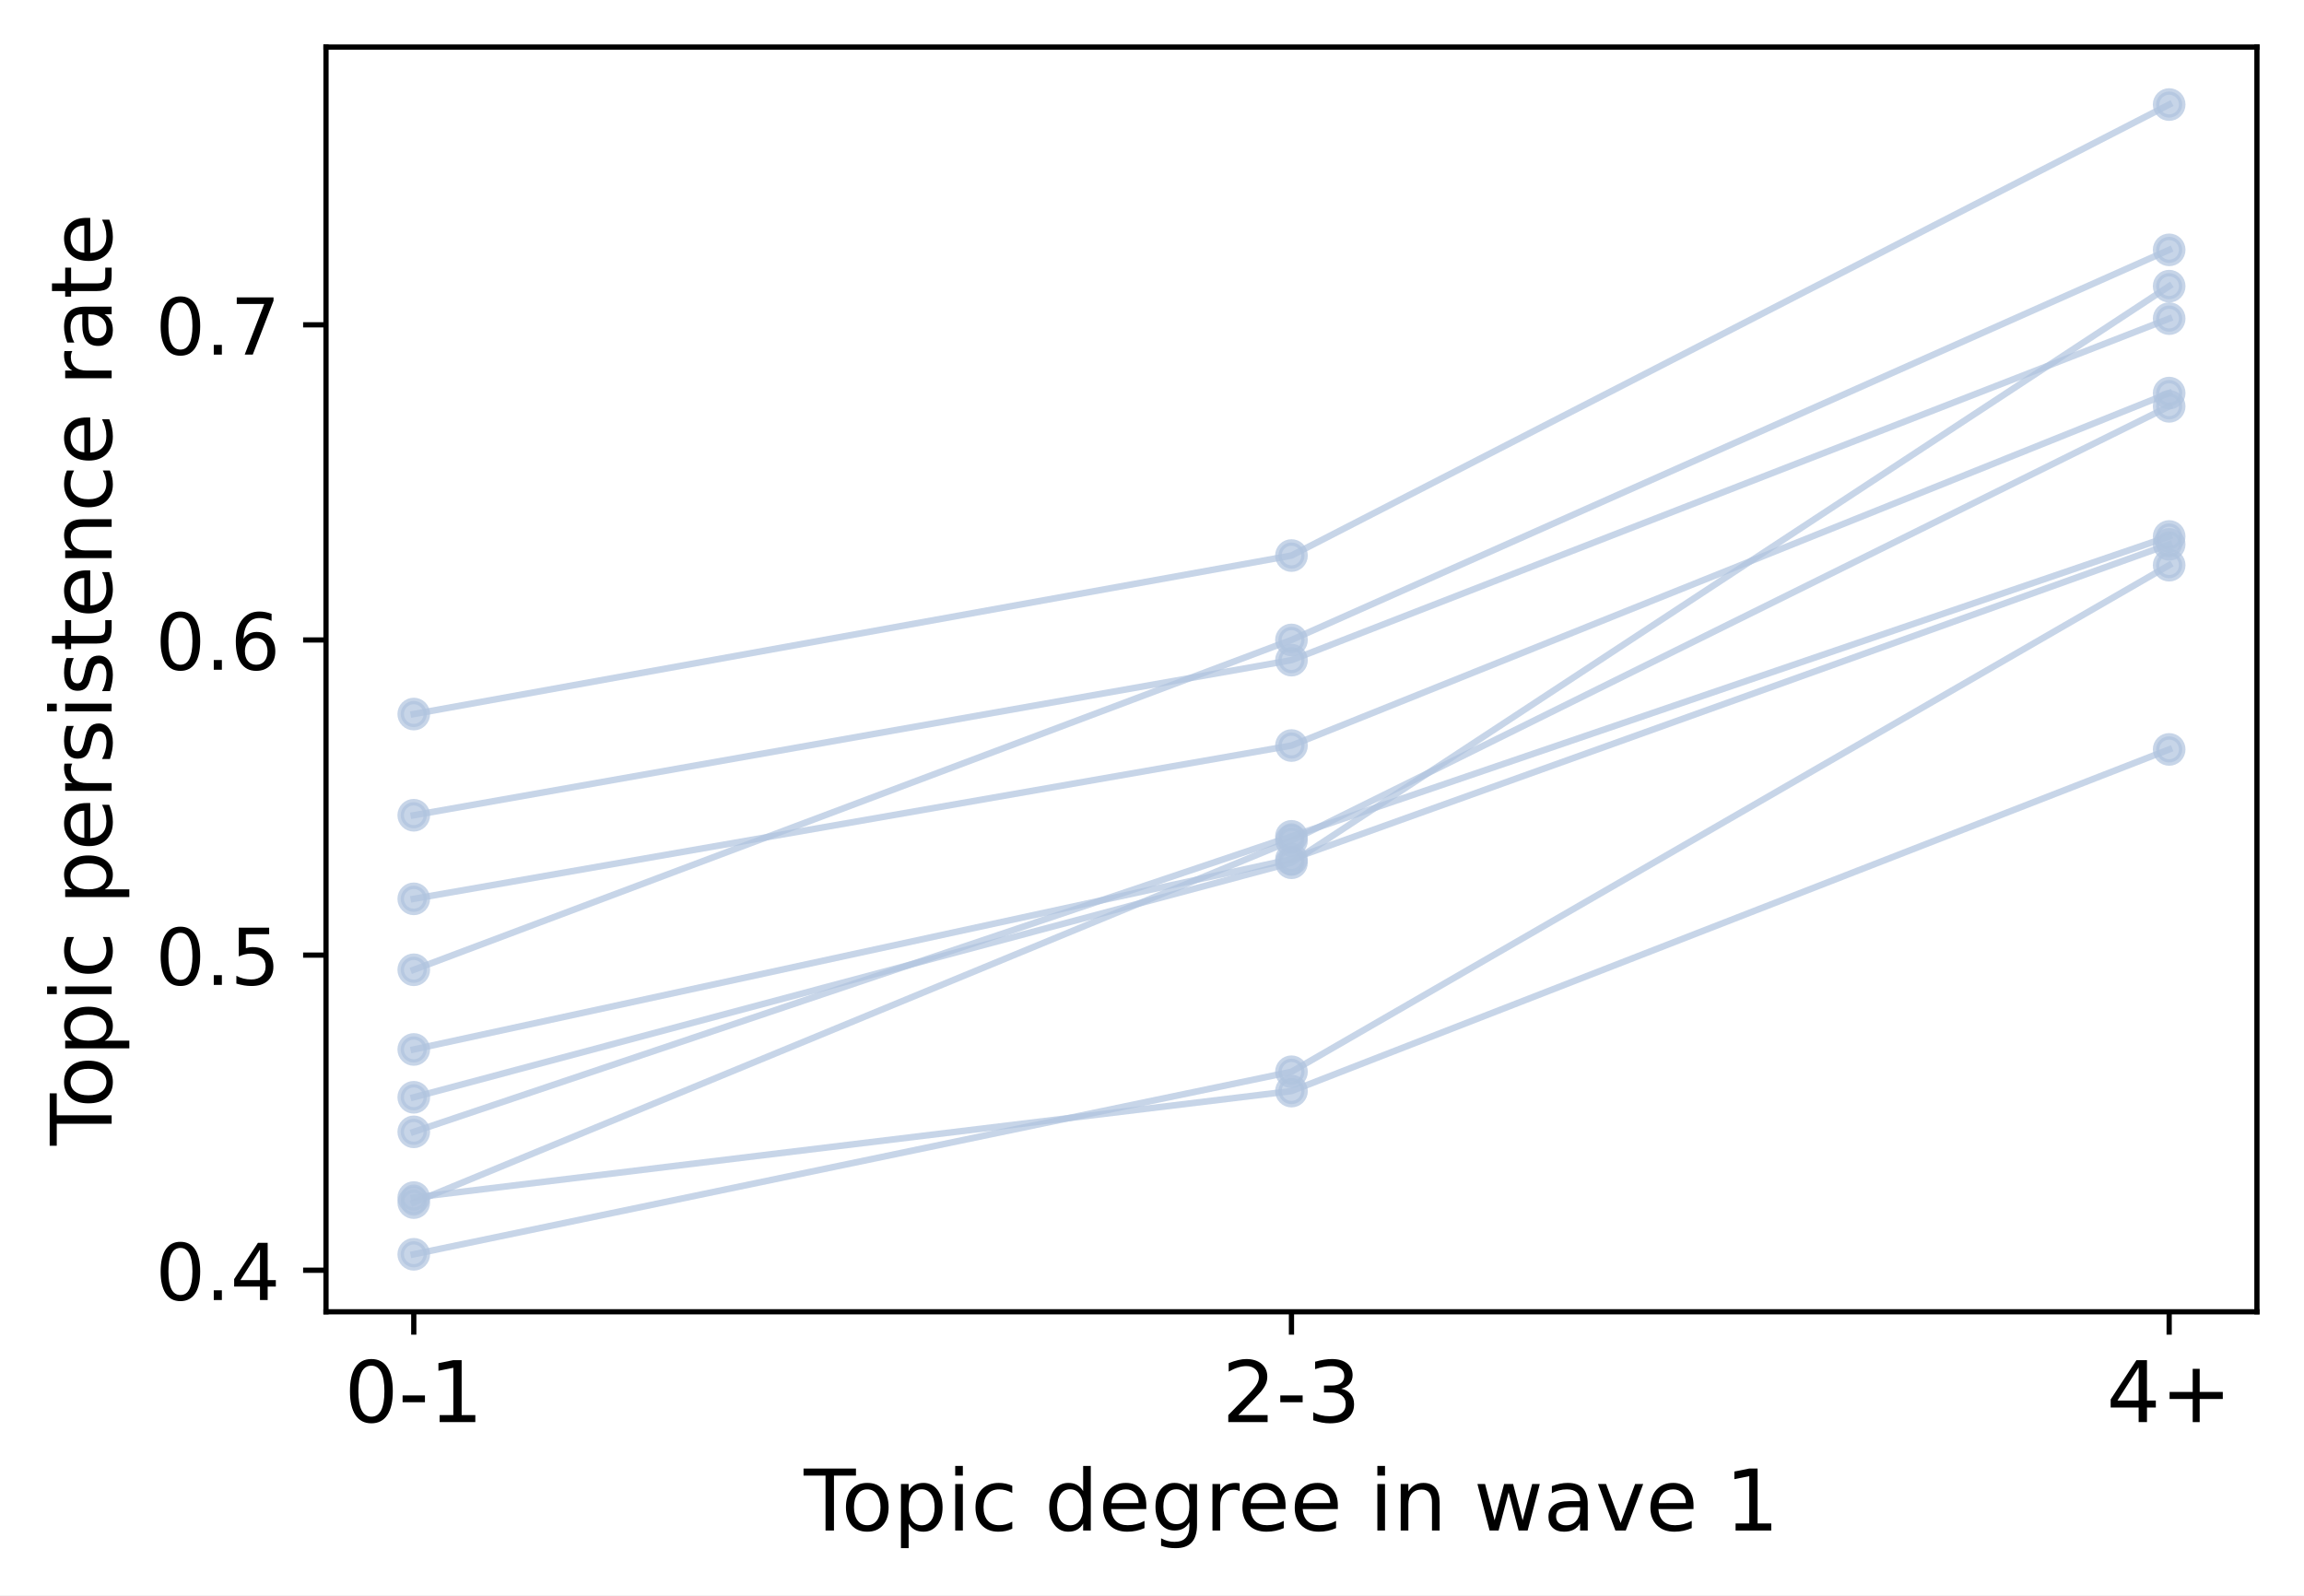
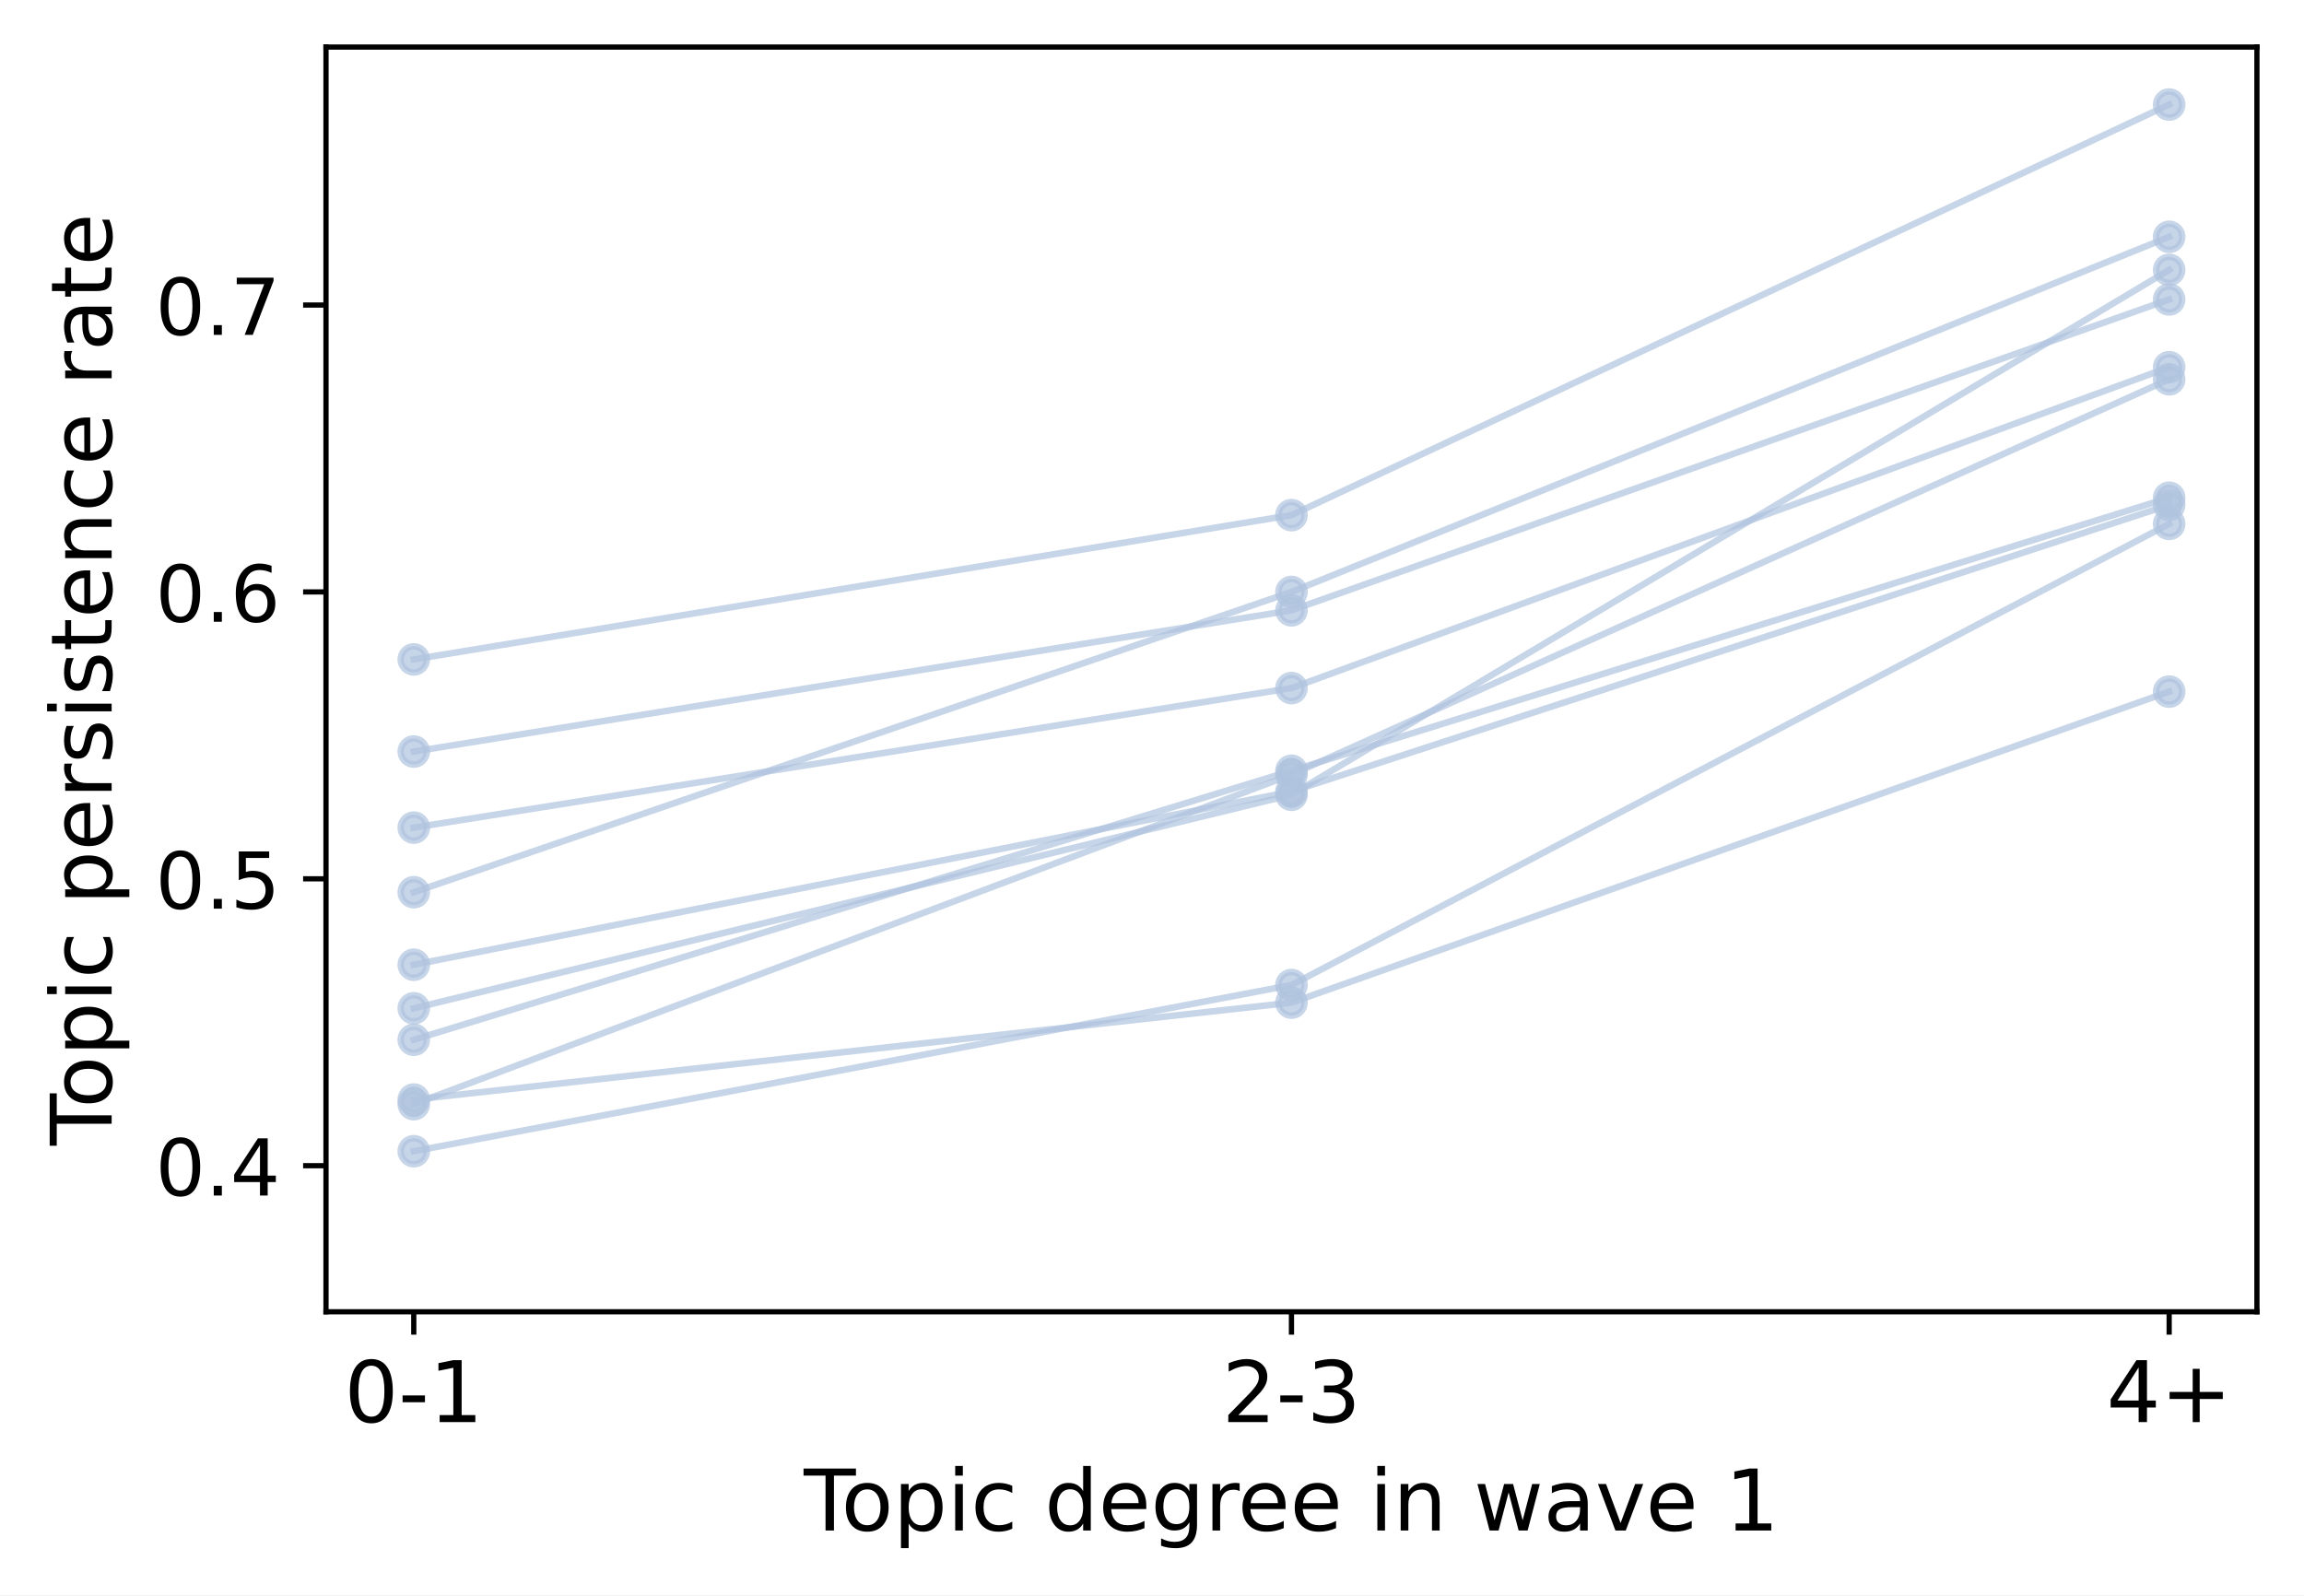
<svg xmlns="http://www.w3.org/2000/svg" xmlns:xlink="http://www.w3.org/1999/xlink" width="352.425pt" height="244.043pt" viewBox="0 0 352.425 244.043" version="1.1">
  <defs>
    <style type="text/css">*{stroke-linejoin: round; stroke-linecap: butt}</style>
  </defs>
  <g id="figure_1">
    <g id="patch_1">
      <path d="M 0 244.043  L 352.425 244.043  L 352.425 0  L 0 0  z " style="fill: #ffffff" />
    </g>
    <g id="axes_1">
      <g id="patch_2">
        <path d="M 49.865 200.68  L 345.225 200.68  L 345.225 7.2  L 49.865 7.2  z " style="fill: #ffffff" />
      </g>
      <g id="matplotlib.axis_1">
        <g id="xtick_1">
          <g id="line2d_1">
            <defs>
-               <path id="m0f7e4b6ca3" d="M 0 0  L 0 3.5  " style="stroke: #000000; stroke-width: 0.8" />
+               <path id="mdf484614ba" d="M 0 0  L 0 3.5  " style="stroke: #000000; stroke-width: 0.8" />
            </defs>
            <g>
-               <use xlink:href="#m0f7e4b6ca3" x="63.291" y="200.68" style="stroke: #000000; stroke-width: 0.8" />
+               <use xlink:href="#mdf484614ba" x="63.291" y="200.68" style="stroke: #000000; stroke-width: 0.8" />
            </g>
          </g>
          <g id="text_1">
            <g transform="translate(52.67444 217.558) scale(0.13 -0.13)">
              <defs>
                <path id="DejaVuSans-30" d="M 2034 4250  Q 1547 4250 1301 3770  Q 1056 3291 1056 2328  Q 1056 1369 1301 889  Q 1547 409 2034 409  Q 2525 409 2770 889  Q 3016 1369 3016 2328  Q 3016 3291 2770 3770  Q 2525 4250 2034 4250  z M 2034 4750  Q 2819 4750 3233 4129  Q 3647 3509 3647 2328  Q 3647 1150 3233 529  Q 2819 -91 2034 -91  Q 1250 -91 836 529  Q 422 1150 422 2328  Q 422 3509 836 4129  Q 1250 4750 2034 4750  z " transform="scale(0.015625)" />
                <path id="DejaVuSans-2d" d="M 313 2009  L 1997 2009  L 1997 1497  L 313 1497  L 313 2009  z " transform="scale(0.015625)" />
                <path id="DejaVuSans-31" d="M 794 531  L 1825 531  L 1825 4091  L 703 3866  L 703 4441  L 1819 4666  L 2450 4666  L 2450 531  L 3481 531  L 3481 0  L 794 0  L 794 531  z " transform="scale(0.015625)" />
              </defs>
              <use xlink:href="#DejaVuSans-30" />
              <use xlink:href="#DejaVuSans-2d" transform="translate(63.62305 0)" />
              <use xlink:href="#DejaVuSans-31" transform="translate(99.70703 0)" />
            </g>
          </g>
        </g>
        <g id="xtick_2">
          <g id="line2d_2">
            <g>
-               <use xlink:href="#m0f7e4b6ca3" x="197.545" y="200.68" style="stroke: #000000; stroke-width: 0.8" />
+               <use xlink:href="#mdf484614ba" x="197.545" y="200.68" style="stroke: #000000; stroke-width: 0.8" />
            </g>
          </g>
          <g id="text_2">
            <g transform="translate(186.929 217.558) scale(0.13 -0.13)">
              <defs>
                <path id="DejaVuSans-32" d="M 1228 531  L 3431 531  L 3431 0  L 469 0  L 469 531  Q 828 903 1448 1529  Q 2069 2156 2228 2338  Q 2531 2678 2651 2914  Q 2772 3150 2772 3378  Q 2772 3750 2511 3984  Q 2250 4219 1831 4219  Q 1534 4219 1204 4116  Q 875 4013 500 3803  L 500 4441  Q 881 4594 1212 4672  Q 1544 4750 1819 4750  Q 2544 4750 2975 4387  Q 3406 4025 3406 3419  Q 3406 3131 3298 2873  Q 3191 2616 2906 2266  Q 2828 2175 2409 1742  Q 1991 1309 1228 531  z " transform="scale(0.015625)" />
                <path id="DejaVuSans-33" d="M 2597 2516  Q 3050 2419 3304 2112  Q 3559 1806 3559 1356  Q 3559 666 3084 287  Q 2609 -91 1734 -91  Q 1441 -91 1130 -33  Q 819 25 488 141  L 488 750  Q 750 597 1062 519  Q 1375 441 1716 441  Q 2309 441 2620 675  Q 2931 909 2931 1356  Q 2931 1769 2642 2001  Q 2353 2234 1838 2234  L 1294 2234  L 1294 2753  L 1863 2753  Q 2328 2753 2575 2939  Q 2822 3125 2822 3475  Q 2822 3834 2567 4026  Q 2313 4219 1838 4219  Q 1578 4219 1281 4162  Q 984 4106 628 3988  L 628 4550  Q 988 4650 1302 4700  Q 1616 4750 1894 4750  Q 2613 4750 3031 4423  Q 3450 4097 3450 3541  Q 3450 3153 3228 2886  Q 3006 2619 2597 2516  z " transform="scale(0.015625)" />
              </defs>
              <use xlink:href="#DejaVuSans-32" />
              <use xlink:href="#DejaVuSans-2d" transform="translate(63.62305 0)" />
              <use xlink:href="#DejaVuSans-33" transform="translate(99.70703 0)" />
            </g>
          </g>
        </g>
        <g id="xtick_3">
          <g id="line2d_3">
            <g>
-               <use xlink:href="#m0f7e4b6ca3" x="331.8" y="200.68" style="stroke: #000000; stroke-width: 0.8" />
+               <use xlink:href="#mdf484614ba" x="331.8" y="200.68" style="stroke: #000000; stroke-width: 0.8" />
            </g>
          </g>
          <g id="text_3">
            <g transform="translate(322.2174 217.558) scale(0.13 -0.13)">
              <defs>
                <path id="DejaVuSans-34" d="M 2419 4116  L 825 1625  L 2419 1625  L 2419 4116  z M 2253 4666  L 3047 4666  L 3047 1625  L 3713 1625  L 3713 1100  L 3047 1100  L 3047 0  L 2419 0  L 2419 1100  L 313 1100  L 313 1709  L 2253 4666  z " transform="scale(0.015625)" />
                <path id="DejaVuSans-2b" d="M 2944 4013  L 2944 2272  L 4684 2272  L 4684 1741  L 2944 1741  L 2944 0  L 2419 0  L 2419 1741  L 678 1741  L 678 2272  L 2419 2272  L 2419 4013  L 2944 4013  z " transform="scale(0.015625)" />
              </defs>
              <use xlink:href="#DejaVuSans-34" />
              <use xlink:href="#DejaVuSans-2b" transform="translate(63.62305 0)" />
            </g>
          </g>
        </g>
        <g id="text_4">
          <g transform="translate(122.9497 234.1395) scale(0.13 -0.13)">
            <defs>
              <path id="DejaVuSans-54" d="M -19 4666  L 3928 4666  L 3928 4134  L 2272 4134  L 2272 0  L 1638 0  L 1638 4134  L -19 4134  L -19 4666  z " transform="scale(0.015625)" />
              <path id="DejaVuSans-6f" d="M 1959 3097  Q 1497 3097 1228 2736  Q 959 2375 959 1747  Q 959 1119 1226 758  Q 1494 397 1959 397  Q 2419 397 2687 759  Q 2956 1122 2956 1747  Q 2956 2369 2687 2733  Q 2419 3097 1959 3097  z M 1959 3584  Q 2709 3584 3137 3096  Q 3566 2609 3566 1747  Q 3566 888 3137 398  Q 2709 -91 1959 -91  Q 1206 -91 779 398  Q 353 888 353 1747  Q 353 2609 779 3096  Q 1206 3584 1959 3584  z " transform="scale(0.015625)" />
              <path id="DejaVuSans-70" d="M 1159 525  L 1159 -1331  L 581 -1331  L 581 3500  L 1159 3500  L 1159 2969  Q 1341 3281 1617 3432  Q 1894 3584 2278 3584  Q 2916 3584 3314 3078  Q 3713 2572 3713 1747  Q 3713 922 3314 415  Q 2916 -91 2278 -91  Q 1894 -91 1617 61  Q 1341 213 1159 525  z M 3116 1747  Q 3116 2381 2855 2742  Q 2594 3103 2138 3103  Q 1681 3103 1420 2742  Q 1159 2381 1159 1747  Q 1159 1113 1420 752  Q 1681 391 2138 391  Q 2594 391 2855 752  Q 3116 1113 3116 1747  z " transform="scale(0.015625)" />
              <path id="DejaVuSans-69" d="M 603 3500  L 1178 3500  L 1178 0  L 603 0  L 603 3500  z M 603 4863  L 1178 4863  L 1178 4134  L 603 4134  L 603 4863  z " transform="scale(0.015625)" />
              <path id="DejaVuSans-63" d="M 3122 3366  L 3122 2828  Q 2878 2963 2633 3030  Q 2388 3097 2138 3097  Q 1578 3097 1268 2742  Q 959 2388 959 1747  Q 959 1106 1268 751  Q 1578 397 2138 397  Q 2388 397 2633 464  Q 2878 531 3122 666  L 3122 134  Q 2881 22 2623 -34  Q 2366 -91 2075 -91  Q 1284 -91 818 406  Q 353 903 353 1747  Q 353 2603 823 3093  Q 1294 3584 2113 3584  Q 2378 3584 2631 3529  Q 2884 3475 3122 3366  z " transform="scale(0.015625)" />
              <path id="DejaVuSans-20" transform="scale(0.015625)" />
              <path id="DejaVuSans-64" d="M 2906 2969  L 2906 4863  L 3481 4863  L 3481 0  L 2906 0  L 2906 525  Q 2725 213 2448 61  Q 2172 -91 1784 -91  Q 1150 -91 751 415  Q 353 922 353 1747  Q 353 2572 751 3078  Q 1150 3584 1784 3584  Q 2172 3584 2448 3432  Q 2725 3281 2906 2969  z M 947 1747  Q 947 1113 1208 752  Q 1469 391 1925 391  Q 2381 391 2643 752  Q 2906 1113 2906 1747  Q 2906 2381 2643 2742  Q 2381 3103 1925 3103  Q 1469 3103 1208 2742  Q 947 2381 947 1747  z " transform="scale(0.015625)" />
              <path id="DejaVuSans-65" d="M 3597 1894  L 3597 1613  L 953 1613  Q 991 1019 1311 708  Q 1631 397 2203 397  Q 2534 397 2845 478  Q 3156 559 3463 722  L 3463 178  Q 3153 47 2828 -22  Q 2503 -91 2169 -91  Q 1331 -91 842 396  Q 353 884 353 1716  Q 353 2575 817 3079  Q 1281 3584 2069 3584  Q 2775 3584 3186 3129  Q 3597 2675 3597 1894  z M 3022 2063  Q 3016 2534 2758 2815  Q 2500 3097 2075 3097  Q 1594 3097 1305 2825  Q 1016 2553 972 2059  L 3022 2063  z " transform="scale(0.015625)" />
              <path id="DejaVuSans-67" d="M 2906 1791  Q 2906 2416 2648 2759  Q 2391 3103 1925 3103  Q 1463 3103 1205 2759  Q 947 2416 947 1791  Q 947 1169 1205 825  Q 1463 481 1925 481  Q 2391 481 2648 825  Q 2906 1169 2906 1791  z M 3481 434  Q 3481 -459 3084 -895  Q 2688 -1331 1869 -1331  Q 1566 -1331 1297 -1286  Q 1028 -1241 775 -1147  L 775 -588  Q 1028 -725 1275 -790  Q 1522 -856 1778 -856  Q 2344 -856 2625 -561  Q 2906 -266 2906 331  L 2906 616  Q 2728 306 2450 153  Q 2172 0 1784 0  Q 1141 0 747 490  Q 353 981 353 1791  Q 353 2603 747 3093  Q 1141 3584 1784 3584  Q 2172 3584 2450 3431  Q 2728 3278 2906 2969  L 2906 3500  L 3481 3500  L 3481 434  z " transform="scale(0.015625)" />
              <path id="DejaVuSans-72" d="M 2631 2963  Q 2534 3019 2420 3045  Q 2306 3072 2169 3072  Q 1681 3072 1420 2755  Q 1159 2438 1159 1844  L 1159 0  L 581 0  L 581 3500  L 1159 3500  L 1159 2956  Q 1341 3275 1631 3429  Q 1922 3584 2338 3584  Q 2397 3584 2469 3576  Q 2541 3569 2628 3553  L 2631 2963  z " transform="scale(0.015625)" />
              <path id="DejaVuSans-6e" d="M 3513 2113  L 3513 0  L 2938 0  L 2938 2094  Q 2938 2591 2744 2837  Q 2550 3084 2163 3084  Q 1697 3084 1428 2787  Q 1159 2491 1159 1978  L 1159 0  L 581 0  L 581 3500  L 1159 3500  L 1159 2956  Q 1366 3272 1645 3428  Q 1925 3584 2291 3584  Q 2894 3584 3203 3211  Q 3513 2838 3513 2113  z " transform="scale(0.015625)" />
              <path id="DejaVuSans-77" d="M 269 3500  L 844 3500  L 1563 769  L 2278 3500  L 2956 3500  L 3675 769  L 4391 3500  L 4966 3500  L 4050 0  L 3372 0  L 2619 2869  L 1863 0  L 1184 0  L 269 3500  z " transform="scale(0.015625)" />
              <path id="DejaVuSans-61" d="M 2194 1759  Q 1497 1759 1228 1600  Q 959 1441 959 1056  Q 959 750 1161 570  Q 1363 391 1709 391  Q 2188 391 2477 730  Q 2766 1069 2766 1631  L 2766 1759  L 2194 1759  z M 3341 1997  L 3341 0  L 2766 0  L 2766 531  Q 2569 213 2275 61  Q 1981 -91 1556 -91  Q 1019 -91 701 211  Q 384 513 384 1019  Q 384 1609 779 1909  Q 1175 2209 1959 2209  L 2766 2209  L 2766 2266  Q 2766 2663 2505 2880  Q 2244 3097 1772 3097  Q 1472 3097 1187 3025  Q 903 2953 641 2809  L 641 3341  Q 956 3463 1253 3523  Q 1550 3584 1831 3584  Q 2591 3584 2966 3190  Q 3341 2797 3341 1997  z " transform="scale(0.015625)" />
              <path id="DejaVuSans-76" d="M 191 3500  L 800 3500  L 1894 563  L 2988 3500  L 3597 3500  L 2284 0  L 1503 0  L 191 3500  z " transform="scale(0.015625)" />
            </defs>
            <use xlink:href="#DejaVuSans-54" />
            <use xlink:href="#DejaVuSans-6f" transform="translate(44.08398 0)" />
            <use xlink:href="#DejaVuSans-70" transform="translate(105.2656 0)" />
            <use xlink:href="#DejaVuSans-69" transform="translate(168.7422 0)" />
            <use xlink:href="#DejaVuSans-63" transform="translate(196.5254 0)" />
            <use xlink:href="#DejaVuSans-20" transform="translate(251.5059 0)" />
            <use xlink:href="#DejaVuSans-64" transform="translate(283.293 0)" />
            <use xlink:href="#DejaVuSans-65" transform="translate(346.7695 0)" />
            <use xlink:href="#DejaVuSans-67" transform="translate(408.293 0)" />
            <use xlink:href="#DejaVuSans-72" transform="translate(471.7695 0)" />
            <use xlink:href="#DejaVuSans-65" transform="translate(510.6328 0)" />
            <use xlink:href="#DejaVuSans-65" transform="translate(572.1562 0)" />
            <use xlink:href="#DejaVuSans-20" transform="translate(633.6797 0)" />
            <use xlink:href="#DejaVuSans-69" transform="translate(665.4668 0)" />
            <use xlink:href="#DejaVuSans-6e" transform="translate(693.25 0)" />
            <use xlink:href="#DejaVuSans-20" transform="translate(756.6289 0)" />
            <use xlink:href="#DejaVuSans-77" transform="translate(788.416 0)" />
            <use xlink:href="#DejaVuSans-61" transform="translate(870.2031 0)" />
            <use xlink:href="#DejaVuSans-76" transform="translate(931.4824 0)" />
            <use xlink:href="#DejaVuSans-65" transform="translate(990.6621 0)" />
            <use xlink:href="#DejaVuSans-20" transform="translate(1052.186 0)" />
            <use xlink:href="#DejaVuSans-31" transform="translate(1083.973 0)" />
          </g>
        </g>
      </g>
      <g id="matplotlib.axis_2">
        <g id="ytick_1">
          <g id="line2d_4">
            <defs>
-               <path id="m54698fb111" d="M 0 0  L -3.5 0  " style="stroke: #000000; stroke-width: 0.8" />
+               <path id="m02958ea200" d="M 0 0  L -3.5 0  " style="stroke: #000000; stroke-width: 0.8" />
            </defs>
            <g>
-               <use xlink:href="#m54698fb111" x="49.865" y="194.323" style="stroke: #000000; stroke-width: 0.8" />
+               <use xlink:href="#m02958ea200" x="49.865" y="178.336" style="stroke: #000000; stroke-width: 0.8" />
            </g>
          </g>
          <g id="text_5">
-             <g transform="translate(23.78156 198.8819) scale(0.12 -0.12)">
+             <g transform="translate(23.78156 182.8954) scale(0.12 -0.12)">
              <defs>
                <path id="DejaVuSans-2e" d="M 684 794  L 1344 794  L 1344 0  L 684 0  L 684 794  z " transform="scale(0.015625)" />
              </defs>
              <use xlink:href="#DejaVuSans-30" />
              <use xlink:href="#DejaVuSans-2e" transform="translate(63.62305 0)" />
              <use xlink:href="#DejaVuSans-34" transform="translate(95.41016 0)" />
            </g>
          </g>
        </g>
        <g id="ytick_2">
          <g id="line2d_5">
            <g>
-               <use xlink:href="#m54698fb111" x="49.865" y="146.112" style="stroke: #000000; stroke-width: 0.8" />
+               <use xlink:href="#m02958ea200" x="49.865" y="134.447" style="stroke: #000000; stroke-width: 0.8" />
            </g>
          </g>
          <g id="text_6">
-             <g transform="translate(23.78156 150.6709) scale(0.12 -0.12)">
+             <g transform="translate(23.78156 139.0063) scale(0.12 -0.12)">
              <defs>
                <path id="DejaVuSans-35" d="M 691 4666  L 3169 4666  L 3169 4134  L 1269 4134  L 1269 2991  Q 1406 3038 1543 3061  Q 1681 3084 1819 3084  Q 2600 3084 3056 2656  Q 3513 2228 3513 1497  Q 3513 744 3044 326  Q 2575 -91 1722 -91  Q 1428 -91 1123 -41  Q 819 9 494 109  L 494 744  Q 775 591 1075 516  Q 1375 441 1709 441  Q 2250 441 2565 725  Q 2881 1009 2881 1497  Q 2881 1984 2565 2268  Q 2250 2553 1709 2553  Q 1456 2553 1204 2497  Q 953 2441 691 2322  L 691 4666  z " transform="scale(0.015625)" />
              </defs>
              <use xlink:href="#DejaVuSans-30" />
              <use xlink:href="#DejaVuSans-2e" transform="translate(63.62305 0)" />
              <use xlink:href="#DejaVuSans-35" transform="translate(95.41016 0)" />
            </g>
          </g>
        </g>
        <g id="ytick_3">
          <g id="line2d_6">
            <g>
-               <use xlink:href="#m54698fb111" x="49.865" y="97.901" style="stroke: #000000; stroke-width: 0.8" />
+               <use xlink:href="#m02958ea200" x="49.865" y="90.558" style="stroke: #000000; stroke-width: 0.8" />
            </g>
          </g>
          <g id="text_7">
-             <g transform="translate(23.78156 102.4599) scale(0.12 -0.12)">
+             <g transform="translate(23.78156 95.11727) scale(0.12 -0.12)">
              <defs>
                <path id="DejaVuSans-36" d="M 2113 2584  Q 1688 2584 1439 2293  Q 1191 2003 1191 1497  Q 1191 994 1439 701  Q 1688 409 2113 409  Q 2538 409 2786 701  Q 3034 994 3034 1497  Q 3034 2003 2786 2293  Q 2538 2584 2113 2584  z M 3366 4563  L 3366 3988  Q 3128 4100 2886 4159  Q 2644 4219 2406 4219  Q 1781 4219 1451 3797  Q 1122 3375 1075 2522  Q 1259 2794 1537 2939  Q 1816 3084 2150 3084  Q 2853 3084 3261 2657  Q 3669 2231 3669 1497  Q 3669 778 3244 343  Q 2819 -91 2113 -91  Q 1303 -91 875 529  Q 447 1150 447 2328  Q 447 3434 972 4092  Q 1497 4750 2381 4750  Q 2619 4750 2861 4703  Q 3103 4656 3366 4563  z " transform="scale(0.015625)" />
              </defs>
              <use xlink:href="#DejaVuSans-30" />
              <use xlink:href="#DejaVuSans-2e" transform="translate(63.62305 0)" />
              <use xlink:href="#DejaVuSans-36" transform="translate(95.41016 0)" />
            </g>
          </g>
        </g>
        <g id="ytick_4">
          <g id="line2d_7">
            <g>
-               <use xlink:href="#m54698fb111" x="49.865" y="49.69" style="stroke: #000000; stroke-width: 0.8" />
+               <use xlink:href="#m02958ea200" x="49.865" y="46.669" style="stroke: #000000; stroke-width: 0.8" />
            </g>
          </g>
          <g id="text_8">
-             <g transform="translate(23.78156 54.24885) scale(0.12 -0.12)">
+             <g transform="translate(23.78156 51.22819) scale(0.12 -0.12)">
              <defs>
                <path id="DejaVuSans-37" d="M 525 4666  L 3525 4666  L 3525 4397  L 1831 0  L 1172 0  L 2766 4134  L 525 4134  L 525 4666  z " transform="scale(0.015625)" />
              </defs>
              <use xlink:href="#DejaVuSans-30" />
              <use xlink:href="#DejaVuSans-2e" transform="translate(63.62305 0)" />
              <use xlink:href="#DejaVuSans-37" transform="translate(95.41016 0)" />
            </g>
          </g>
        </g>
        <g id="text_9">
          <g transform="translate(17.07797 175.2399) rotate(-90) scale(0.13 -0.13)">
            <defs>
              <path id="DejaVuSans-73" d="M 2834 3397  L 2834 2853  Q 2591 2978 2328 3040  Q 2066 3103 1784 3103  Q 1356 3103 1142 2972  Q 928 2841 928 2578  Q 928 2378 1081 2264  Q 1234 2150 1697 2047  L 1894 2003  Q 2506 1872 2764 1633  Q 3022 1394 3022 966  Q 3022 478 2636 193  Q 2250 -91 1575 -91  Q 1294 -91 989 -36  Q 684 19 347 128  L 347 722  Q 666 556 975 473  Q 1284 391 1588 391  Q 1994 391 2212 530  Q 2431 669 2431 922  Q 2431 1156 2273 1281  Q 2116 1406 1581 1522  L 1381 1569  Q 847 1681 609 1914  Q 372 2147 372 2553  Q 372 3047 722 3315  Q 1072 3584 1716 3584  Q 2034 3584 2315 3537  Q 2597 3491 2834 3397  z " transform="scale(0.015625)" />
              <path id="DejaVuSans-74" d="M 1172 4494  L 1172 3500  L 2356 3500  L 2356 3053  L 1172 3053  L 1172 1153  Q 1172 725 1289 603  Q 1406 481 1766 481  L 2356 481  L 2356 0  L 1766 0  Q 1100 0 847 248  Q 594 497 594 1153  L 594 3053  L 172 3053  L 172 3500  L 594 3500  L 594 4494  L 1172 4494  z " transform="scale(0.015625)" />
            </defs>
            <use xlink:href="#DejaVuSans-54" />
            <use xlink:href="#DejaVuSans-6f" transform="translate(44.08398 0)" />
            <use xlink:href="#DejaVuSans-70" transform="translate(105.2656 0)" />
            <use xlink:href="#DejaVuSans-69" transform="translate(168.7422 0)" />
            <use xlink:href="#DejaVuSans-63" transform="translate(196.5254 0)" />
            <use xlink:href="#DejaVuSans-20" transform="translate(251.5059 0)" />
            <use xlink:href="#DejaVuSans-70" transform="translate(283.293 0)" />
            <use xlink:href="#DejaVuSans-65" transform="translate(346.7695 0)" />
            <use xlink:href="#DejaVuSans-72" transform="translate(408.293 0)" />
            <use xlink:href="#DejaVuSans-73" transform="translate(449.4062 0)" />
            <use xlink:href="#DejaVuSans-69" transform="translate(501.5059 0)" />
            <use xlink:href="#DejaVuSans-73" transform="translate(529.2891 0)" />
            <use xlink:href="#DejaVuSans-74" transform="translate(581.3887 0)" />
            <use xlink:href="#DejaVuSans-65" transform="translate(620.5977 0)" />
            <use xlink:href="#DejaVuSans-6e" transform="translate(682.1211 0)" />
            <use xlink:href="#DejaVuSans-63" transform="translate(745.5 0)" />
            <use xlink:href="#DejaVuSans-65" transform="translate(800.4805 0)" />
            <use xlink:href="#DejaVuSans-20" transform="translate(862.0039 0)" />
            <use xlink:href="#DejaVuSans-72" transform="translate(893.791 0)" />
            <use xlink:href="#DejaVuSans-61" transform="translate(934.9043 0)" />
            <use xlink:href="#DejaVuSans-74" transform="translate(996.1836 0)" />
            <use xlink:href="#DejaVuSans-65" transform="translate(1035.393 0)" />
          </g>
        </g>
      </g>
      <g id="line2d_8">
-         <path d="M 63.291 191.885  L 197.545 163.961  L 331.8 86.462  " clip-path="url(#p61dcbd5071)" style="fill: none; stroke: #b0c4de; stroke-opacity: 0.7; stroke-linecap: square" />
+         <path d="M 63.291 176.117  L 197.545 150.696  L 331.8 80.145  " clip-path="url(#p84e3fef8d6)" style="fill: none; stroke: #b0c4de; stroke-opacity: 0.7; stroke-linecap: square" />
        <defs>
-           <path id="md9212df94a" d="M 0 2  C 0.53 2 1.039 1.789 1.414 1.414  C 1.789 1.039 2 0.53 2 0  C 2 -0.53 1.789 -1.039 1.414 -1.414  C 1.039 -1.789 0.53 -2 0 -2  C -0.53 -2 -1.039 -1.789 -1.414 -1.414  C -1.789 -1.039 -2 -0.53 -2 0  C -2 0.53 -1.789 1.039 -1.414 1.414  C -1.039 1.789 -0.53 2 0 2  z " style="stroke: #b0c4de; stroke-opacity: 0.7" />
+           <path id="m3d315e09d2" d="M 0 2  C 0.53 2 1.039 1.789 1.414 1.414  C 1.789 1.039 2 0.53 2 0  C 2 -0.53 1.789 -1.039 1.414 -1.414  C 1.039 -1.789 0.53 -2 0 -2  C -0.53 -2 -1.039 -1.789 -1.414 -1.414  C -1.789 -1.039 -2 -0.53 -2 0  C -2 0.53 -1.789 1.039 -1.414 1.414  C -1.039 1.789 -0.53 2 0 2  z " style="stroke: #b0c4de; stroke-opacity: 0.7" />
        </defs>
-         <g clip-path="url(#p61dcbd5071)">
-           <use xlink:href="#md9212df94a" x="63.291" y="191.885" style="fill: #b0c4de; fill-opacity: 0.7; stroke: #b0c4de; stroke-opacity: 0.7" />
-           <use xlink:href="#md9212df94a" x="197.545" y="163.961" style="fill: #b0c4de; fill-opacity: 0.7; stroke: #b0c4de; stroke-opacity: 0.7" />
-           <use xlink:href="#md9212df94a" x="331.8" y="86.462" style="fill: #b0c4de; fill-opacity: 0.7; stroke: #b0c4de; stroke-opacity: 0.7" />
+         <g clip-path="url(#p84e3fef8d6)">
+           <use xlink:href="#m3d315e09d2" x="63.291" y="176.117" style="fill: #b0c4de; fill-opacity: 0.7; stroke: #b0c4de; stroke-opacity: 0.7" />
+           <use xlink:href="#m3d315e09d2" x="197.545" y="150.696" style="fill: #b0c4de; fill-opacity: 0.7; stroke: #b0c4de; stroke-opacity: 0.7" />
+           <use xlink:href="#m3d315e09d2" x="331.8" y="80.145" style="fill: #b0c4de; fill-opacity: 0.7; stroke: #b0c4de; stroke-opacity: 0.7" />
        </g>
      </g>
      <g id="line2d_9">
-         <path d="M 63.291 124.72  L 197.545 100.992  L 331.8 48.743  " clip-path="url(#p61dcbd5071)" style="fill: none; stroke: #b0c4de; stroke-opacity: 0.7; stroke-linecap: square" />
-         <g clip-path="url(#p61dcbd5071)">
-           <use xlink:href="#md9212df94a" x="63.291" y="124.72" style="fill: #b0c4de; fill-opacity: 0.7; stroke: #b0c4de; stroke-opacity: 0.7" />
-           <use xlink:href="#md9212df94a" x="197.545" y="100.992" style="fill: #b0c4de; fill-opacity: 0.7; stroke: #b0c4de; stroke-opacity: 0.7" />
-           <use xlink:href="#md9212df94a" x="331.8" y="48.743" style="fill: #b0c4de; fill-opacity: 0.7; stroke: #b0c4de; stroke-opacity: 0.7" />
+         <path d="M 63.291 114.973  L 197.545 93.372  L 331.8 45.807  " clip-path="url(#p84e3fef8d6)" style="fill: none; stroke: #b0c4de; stroke-opacity: 0.7; stroke-linecap: square" />
+         <g clip-path="url(#p84e3fef8d6)">
+           <use xlink:href="#m3d315e09d2" x="63.291" y="114.973" style="fill: #b0c4de; fill-opacity: 0.7; stroke: #b0c4de; stroke-opacity: 0.7" />
+           <use xlink:href="#m3d315e09d2" x="197.545" y="93.372" style="fill: #b0c4de; fill-opacity: 0.7; stroke: #b0c4de; stroke-opacity: 0.7" />
+           <use xlink:href="#m3d315e09d2" x="331.8" y="45.807" style="fill: #b0c4de; fill-opacity: 0.7; stroke: #b0c4de; stroke-opacity: 0.7" />
        </g>
      </g>
      <g id="line2d_10">
-         <path d="M 63.291 183.208  L 197.545 166.916  L 331.8 114.647  " clip-path="url(#p61dcbd5071)" style="fill: none; stroke: #b0c4de; stroke-opacity: 0.7; stroke-linecap: square" />
-         <g clip-path="url(#p61dcbd5071)">
-           <use xlink:href="#md9212df94a" x="63.291" y="183.208" style="fill: #b0c4de; fill-opacity: 0.7; stroke: #b0c4de; stroke-opacity: 0.7" />
-           <use xlink:href="#md9212df94a" x="197.545" y="166.916" style="fill: #b0c4de; fill-opacity: 0.7; stroke: #b0c4de; stroke-opacity: 0.7" />
-           <use xlink:href="#md9212df94a" x="331.8" y="114.647" style="fill: #b0c4de; fill-opacity: 0.7; stroke: #b0c4de; stroke-opacity: 0.7" />
+         <path d="M 63.291 168.218  L 197.545 153.386  L 331.8 105.803  " clip-path="url(#p84e3fef8d6)" style="fill: none; stroke: #b0c4de; stroke-opacity: 0.7; stroke-linecap: square" />
+         <g clip-path="url(#p84e3fef8d6)">
+           <use xlink:href="#m3d315e09d2" x="63.291" y="168.218" style="fill: #b0c4de; fill-opacity: 0.7; stroke: #b0c4de; stroke-opacity: 0.7" />
+           <use xlink:href="#m3d315e09d2" x="197.545" y="153.386" style="fill: #b0c4de; fill-opacity: 0.7; stroke: #b0c4de; stroke-opacity: 0.7" />
+           <use xlink:href="#m3d315e09d2" x="331.8" y="105.803" style="fill: #b0c4de; fill-opacity: 0.7; stroke: #b0c4de; stroke-opacity: 0.7" />
        </g>
      </g>
      <g id="line2d_11">
-         <path d="M 63.291 183.977  L 197.545 128.6  L 331.8 62.163  " clip-path="url(#p61dcbd5071)" style="fill: none; stroke: #b0c4de; stroke-opacity: 0.7; stroke-linecap: square" />
-         <g clip-path="url(#p61dcbd5071)">
-           <use xlink:href="#md9212df94a" x="63.291" y="183.977" style="fill: #b0c4de; fill-opacity: 0.7; stroke: #b0c4de; stroke-opacity: 0.7" />
-           <use xlink:href="#md9212df94a" x="197.545" y="128.6" style="fill: #b0c4de; fill-opacity: 0.7; stroke: #b0c4de; stroke-opacity: 0.7" />
-           <use xlink:href="#md9212df94a" x="331.8" y="62.163" style="fill: #b0c4de; fill-opacity: 0.7; stroke: #b0c4de; stroke-opacity: 0.7" />
+         <path d="M 63.291 168.918  L 197.545 118.506  L 331.8 58.025  " clip-path="url(#p84e3fef8d6)" style="fill: none; stroke: #b0c4de; stroke-opacity: 0.7; stroke-linecap: square" />
+         <g clip-path="url(#p84e3fef8d6)">
+           <use xlink:href="#m3d315e09d2" x="63.291" y="168.918" style="fill: #b0c4de; fill-opacity: 0.7; stroke: #b0c4de; stroke-opacity: 0.7" />
+           <use xlink:href="#m3d315e09d2" x="197.545" y="118.506" style="fill: #b0c4de; fill-opacity: 0.7; stroke: #b0c4de; stroke-opacity: 0.7" />
+           <use xlink:href="#m3d315e09d2" x="331.8" y="58.025" style="fill: #b0c4de; fill-opacity: 0.7; stroke: #b0c4de; stroke-opacity: 0.7" />
        </g>
      </g>
      <g id="line2d_12">
-         <path d="M 63.291 167.867  L 197.545 131.987  L 331.8 43.78  " clip-path="url(#p61dcbd5071)" style="fill: none; stroke: #b0c4de; stroke-opacity: 0.7; stroke-linecap: square" />
-         <g clip-path="url(#p61dcbd5071)">
-           <use xlink:href="#md9212df94a" x="63.291" y="167.867" style="fill: #b0c4de; fill-opacity: 0.7; stroke: #b0c4de; stroke-opacity: 0.7" />
-           <use xlink:href="#md9212df94a" x="197.545" y="131.987" style="fill: #b0c4de; fill-opacity: 0.7; stroke: #b0c4de; stroke-opacity: 0.7" />
-           <use xlink:href="#md9212df94a" x="331.8" y="43.78" style="fill: #b0c4de; fill-opacity: 0.7; stroke: #b0c4de; stroke-opacity: 0.7" />
+         <path d="M 63.291 154.252  L 197.545 121.589  L 331.8 41.289  " clip-path="url(#p84e3fef8d6)" style="fill: none; stroke: #b0c4de; stroke-opacity: 0.7; stroke-linecap: square" />
+         <g clip-path="url(#p84e3fef8d6)">
+           <use xlink:href="#m3d315e09d2" x="63.291" y="154.252" style="fill: #b0c4de; fill-opacity: 0.7; stroke: #b0c4de; stroke-opacity: 0.7" />
+           <use xlink:href="#m3d315e09d2" x="197.545" y="121.589" style="fill: #b0c4de; fill-opacity: 0.7; stroke: #b0c4de; stroke-opacity: 0.7" />
+           <use xlink:href="#m3d315e09d2" x="331.8" y="41.289" style="fill: #b0c4de; fill-opacity: 0.7; stroke: #b0c4de; stroke-opacity: 0.7" />
        </g>
      </g>
      <g id="line2d_13">
-         <path d="M 63.291 137.506  L 197.545 114.055  L 331.8 60.136  " clip-path="url(#p61dcbd5071)" style="fill: none; stroke: #b0c4de; stroke-opacity: 0.7; stroke-linecap: square" />
-         <g clip-path="url(#p61dcbd5071)">
-           <use xlink:href="#md9212df94a" x="63.291" y="137.506" style="fill: #b0c4de; fill-opacity: 0.7; stroke: #b0c4de; stroke-opacity: 0.7" />
-           <use xlink:href="#md9212df94a" x="197.545" y="114.055" style="fill: #b0c4de; fill-opacity: 0.7; stroke: #b0c4de; stroke-opacity: 0.7" />
-           <use xlink:href="#md9212df94a" x="331.8" y="60.136" style="fill: #b0c4de; fill-opacity: 0.7; stroke: #b0c4de; stroke-opacity: 0.7" />
+         <path d="M 63.291 126.613  L 197.545 105.264  L 331.8 56.178  " clip-path="url(#p84e3fef8d6)" style="fill: none; stroke: #b0c4de; stroke-opacity: 0.7; stroke-linecap: square" />
+         <g clip-path="url(#p84e3fef8d6)">
+           <use xlink:href="#m3d315e09d2" x="63.291" y="126.613" style="fill: #b0c4de; fill-opacity: 0.7; stroke: #b0c4de; stroke-opacity: 0.7" />
+           <use xlink:href="#m3d315e09d2" x="197.545" y="105.264" style="fill: #b0c4de; fill-opacity: 0.7; stroke: #b0c4de; stroke-opacity: 0.7" />
+           <use xlink:href="#m3d315e09d2" x="331.8" y="56.178" style="fill: #b0c4de; fill-opacity: 0.7; stroke: #b0c4de; stroke-opacity: 0.7" />
        </g>
      </g>
      <g id="line2d_14">
-         <path d="M 63.291 173.153  L 197.545 127.947  L 331.8 82.072  " clip-path="url(#p61dcbd5071)" style="fill: none; stroke: #b0c4de; stroke-opacity: 0.7; stroke-linecap: square" />
-         <g clip-path="url(#p61dcbd5071)">
-           <use xlink:href="#md9212df94a" x="63.291" y="173.153" style="fill: #b0c4de; fill-opacity: 0.7; stroke: #b0c4de; stroke-opacity: 0.7" />
-           <use xlink:href="#md9212df94a" x="197.545" y="127.947" style="fill: #b0c4de; fill-opacity: 0.7; stroke: #b0c4de; stroke-opacity: 0.7" />
-           <use xlink:href="#md9212df94a" x="331.8" y="82.072" style="fill: #b0c4de; fill-opacity: 0.7; stroke: #b0c4de; stroke-opacity: 0.7" />
+         <path d="M 63.291 159.065  L 197.545 117.911  L 331.8 76.149  " clip-path="url(#p84e3fef8d6)" style="fill: none; stroke: #b0c4de; stroke-opacity: 0.7; stroke-linecap: square" />
+         <g clip-path="url(#p84e3fef8d6)">
+           <use xlink:href="#m3d315e09d2" x="63.291" y="159.065" style="fill: #b0c4de; fill-opacity: 0.7; stroke: #b0c4de; stroke-opacity: 0.7" />
+           <use xlink:href="#m3d315e09d2" x="197.545" y="117.911" style="fill: #b0c4de; fill-opacity: 0.7; stroke: #b0c4de; stroke-opacity: 0.7" />
+           <use xlink:href="#m3d315e09d2" x="331.8" y="76.149" style="fill: #b0c4de; fill-opacity: 0.7; stroke: #b0c4de; stroke-opacity: 0.7" />
        </g>
      </g>
      <g id="line2d_15">
-         <path d="M 63.291 148.36  L 197.545 97.901  L 331.8 38.224  " clip-path="url(#p61dcbd5071)" style="fill: none; stroke: #b0c4de; stroke-opacity: 0.7; stroke-linecap: square" />
-         <g clip-path="url(#p61dcbd5071)">
-           <use xlink:href="#md9212df94a" x="63.291" y="148.36" style="fill: #b0c4de; fill-opacity: 0.7; stroke: #b0c4de; stroke-opacity: 0.7" />
-           <use xlink:href="#md9212df94a" x="197.545" y="97.901" style="fill: #b0c4de; fill-opacity: 0.7; stroke: #b0c4de; stroke-opacity: 0.7" />
-           <use xlink:href="#md9212df94a" x="331.8" y="38.224" style="fill: #b0c4de; fill-opacity: 0.7; stroke: #b0c4de; stroke-opacity: 0.7" />
+         <path d="M 63.291 136.494  L 197.545 90.558  L 331.8 36.231  " clip-path="url(#p84e3fef8d6)" style="fill: none; stroke: #b0c4de; stroke-opacity: 0.7; stroke-linecap: square" />
+         <g clip-path="url(#p84e3fef8d6)">
+           <use xlink:href="#m3d315e09d2" x="63.291" y="136.494" style="fill: #b0c4de; fill-opacity: 0.7; stroke: #b0c4de; stroke-opacity: 0.7" />
+           <use xlink:href="#m3d315e09d2" x="197.545" y="90.558" style="fill: #b0c4de; fill-opacity: 0.7; stroke: #b0c4de; stroke-opacity: 0.7" />
+           <use xlink:href="#m3d315e09d2" x="331.8" y="36.231" style="fill: #b0c4de; fill-opacity: 0.7; stroke: #b0c4de; stroke-opacity: 0.7" />
        </g>
      </g>
      <g id="line2d_16">
-         <path d="M 63.291 109.238  L 197.545 84.99  L 331.8 15.995  " clip-path="url(#p61dcbd5071)" style="fill: none; stroke: #b0c4de; stroke-opacity: 0.7; stroke-linecap: square" />
-         <g clip-path="url(#p61dcbd5071)">
-           <use xlink:href="#md9212df94a" x="63.291" y="109.238" style="fill: #b0c4de; fill-opacity: 0.7; stroke: #b0c4de; stroke-opacity: 0.7" />
-           <use xlink:href="#md9212df94a" x="197.545" y="84.99" style="fill: #b0c4de; fill-opacity: 0.7; stroke: #b0c4de; stroke-opacity: 0.7" />
-           <use xlink:href="#md9212df94a" x="331.8" y="15.995" style="fill: #b0c4de; fill-opacity: 0.7; stroke: #b0c4de; stroke-opacity: 0.7" />
+         <path d="M 63.291 100.879  L 197.545 78.805  L 331.8 15.995  " clip-path="url(#p84e3fef8d6)" style="fill: none; stroke: #b0c4de; stroke-opacity: 0.7; stroke-linecap: square" />
+         <g clip-path="url(#p84e3fef8d6)">
+           <use xlink:href="#m3d315e09d2" x="63.291" y="100.879" style="fill: #b0c4de; fill-opacity: 0.7; stroke: #b0c4de; stroke-opacity: 0.7" />
+           <use xlink:href="#m3d315e09d2" x="197.545" y="78.805" style="fill: #b0c4de; fill-opacity: 0.7; stroke: #b0c4de; stroke-opacity: 0.7" />
+           <use xlink:href="#m3d315e09d2" x="331.8" y="15.995" style="fill: #b0c4de; fill-opacity: 0.7; stroke: #b0c4de; stroke-opacity: 0.7" />
        </g>
      </g>
      <g id="line2d_17">
-         <path d="M 63.291 160.547  L 197.545 131.437  L 331.8 83.275  " clip-path="url(#p61dcbd5071)" style="fill: none; stroke: #b0c4de; stroke-opacity: 0.7; stroke-linecap: square" />
-         <g clip-path="url(#p61dcbd5071)">
-           <use xlink:href="#md9212df94a" x="63.291" y="160.547" style="fill: #b0c4de; fill-opacity: 0.7; stroke: #b0c4de; stroke-opacity: 0.7" />
-           <use xlink:href="#md9212df94a" x="197.545" y="131.437" style="fill: #b0c4de; fill-opacity: 0.7; stroke: #b0c4de; stroke-opacity: 0.7" />
-           <use xlink:href="#md9212df94a" x="331.8" y="83.275" style="fill: #b0c4de; fill-opacity: 0.7; stroke: #b0c4de; stroke-opacity: 0.7" />
+         <path d="M 63.291 147.588  L 197.545 121.088  L 331.8 77.244  " clip-path="url(#p84e3fef8d6)" style="fill: none; stroke: #b0c4de; stroke-opacity: 0.7; stroke-linecap: square" />
+         <g clip-path="url(#p84e3fef8d6)">
+           <use xlink:href="#m3d315e09d2" x="63.291" y="147.588" style="fill: #b0c4de; fill-opacity: 0.7; stroke: #b0c4de; stroke-opacity: 0.7" />
+           <use xlink:href="#m3d315e09d2" x="197.545" y="121.088" style="fill: #b0c4de; fill-opacity: 0.7; stroke: #b0c4de; stroke-opacity: 0.7" />
+           <use xlink:href="#m3d315e09d2" x="331.8" y="77.244" style="fill: #b0c4de; fill-opacity: 0.7; stroke: #b0c4de; stroke-opacity: 0.7" />
        </g>
      </g>
      <g id="patch_3">
        <path d="M 49.865 200.68  L 49.865 7.2  " style="fill: none; stroke: #000000; stroke-width: 0.8; stroke-linejoin: miter; stroke-linecap: square" />
      </g>
      <g id="patch_4">
        <path d="M 345.225 200.68  L 345.225 7.2  " style="fill: none; stroke: #000000; stroke-width: 0.8; stroke-linejoin: miter; stroke-linecap: square" />
      </g>
      <g id="patch_5">
        <path d="M 49.865 200.68  L 345.225 200.68  " style="fill: none; stroke: #000000; stroke-width: 0.8; stroke-linejoin: miter; stroke-linecap: square" />
      </g>
      <g id="patch_6">
        <path d="M 49.865 7.2  L 345.225 7.2  " style="fill: none; stroke: #000000; stroke-width: 0.8; stroke-linejoin: miter; stroke-linecap: square" />
      </g>
    </g>
  </g>
  <defs>
-     <clipPath id="p61dcbd5071">
+     <clipPath id="p84e3fef8d6">
      <rect x="49.865" y="7.2" width="295.36" height="193.48" />
    </clipPath>
  </defs>
</svg>
